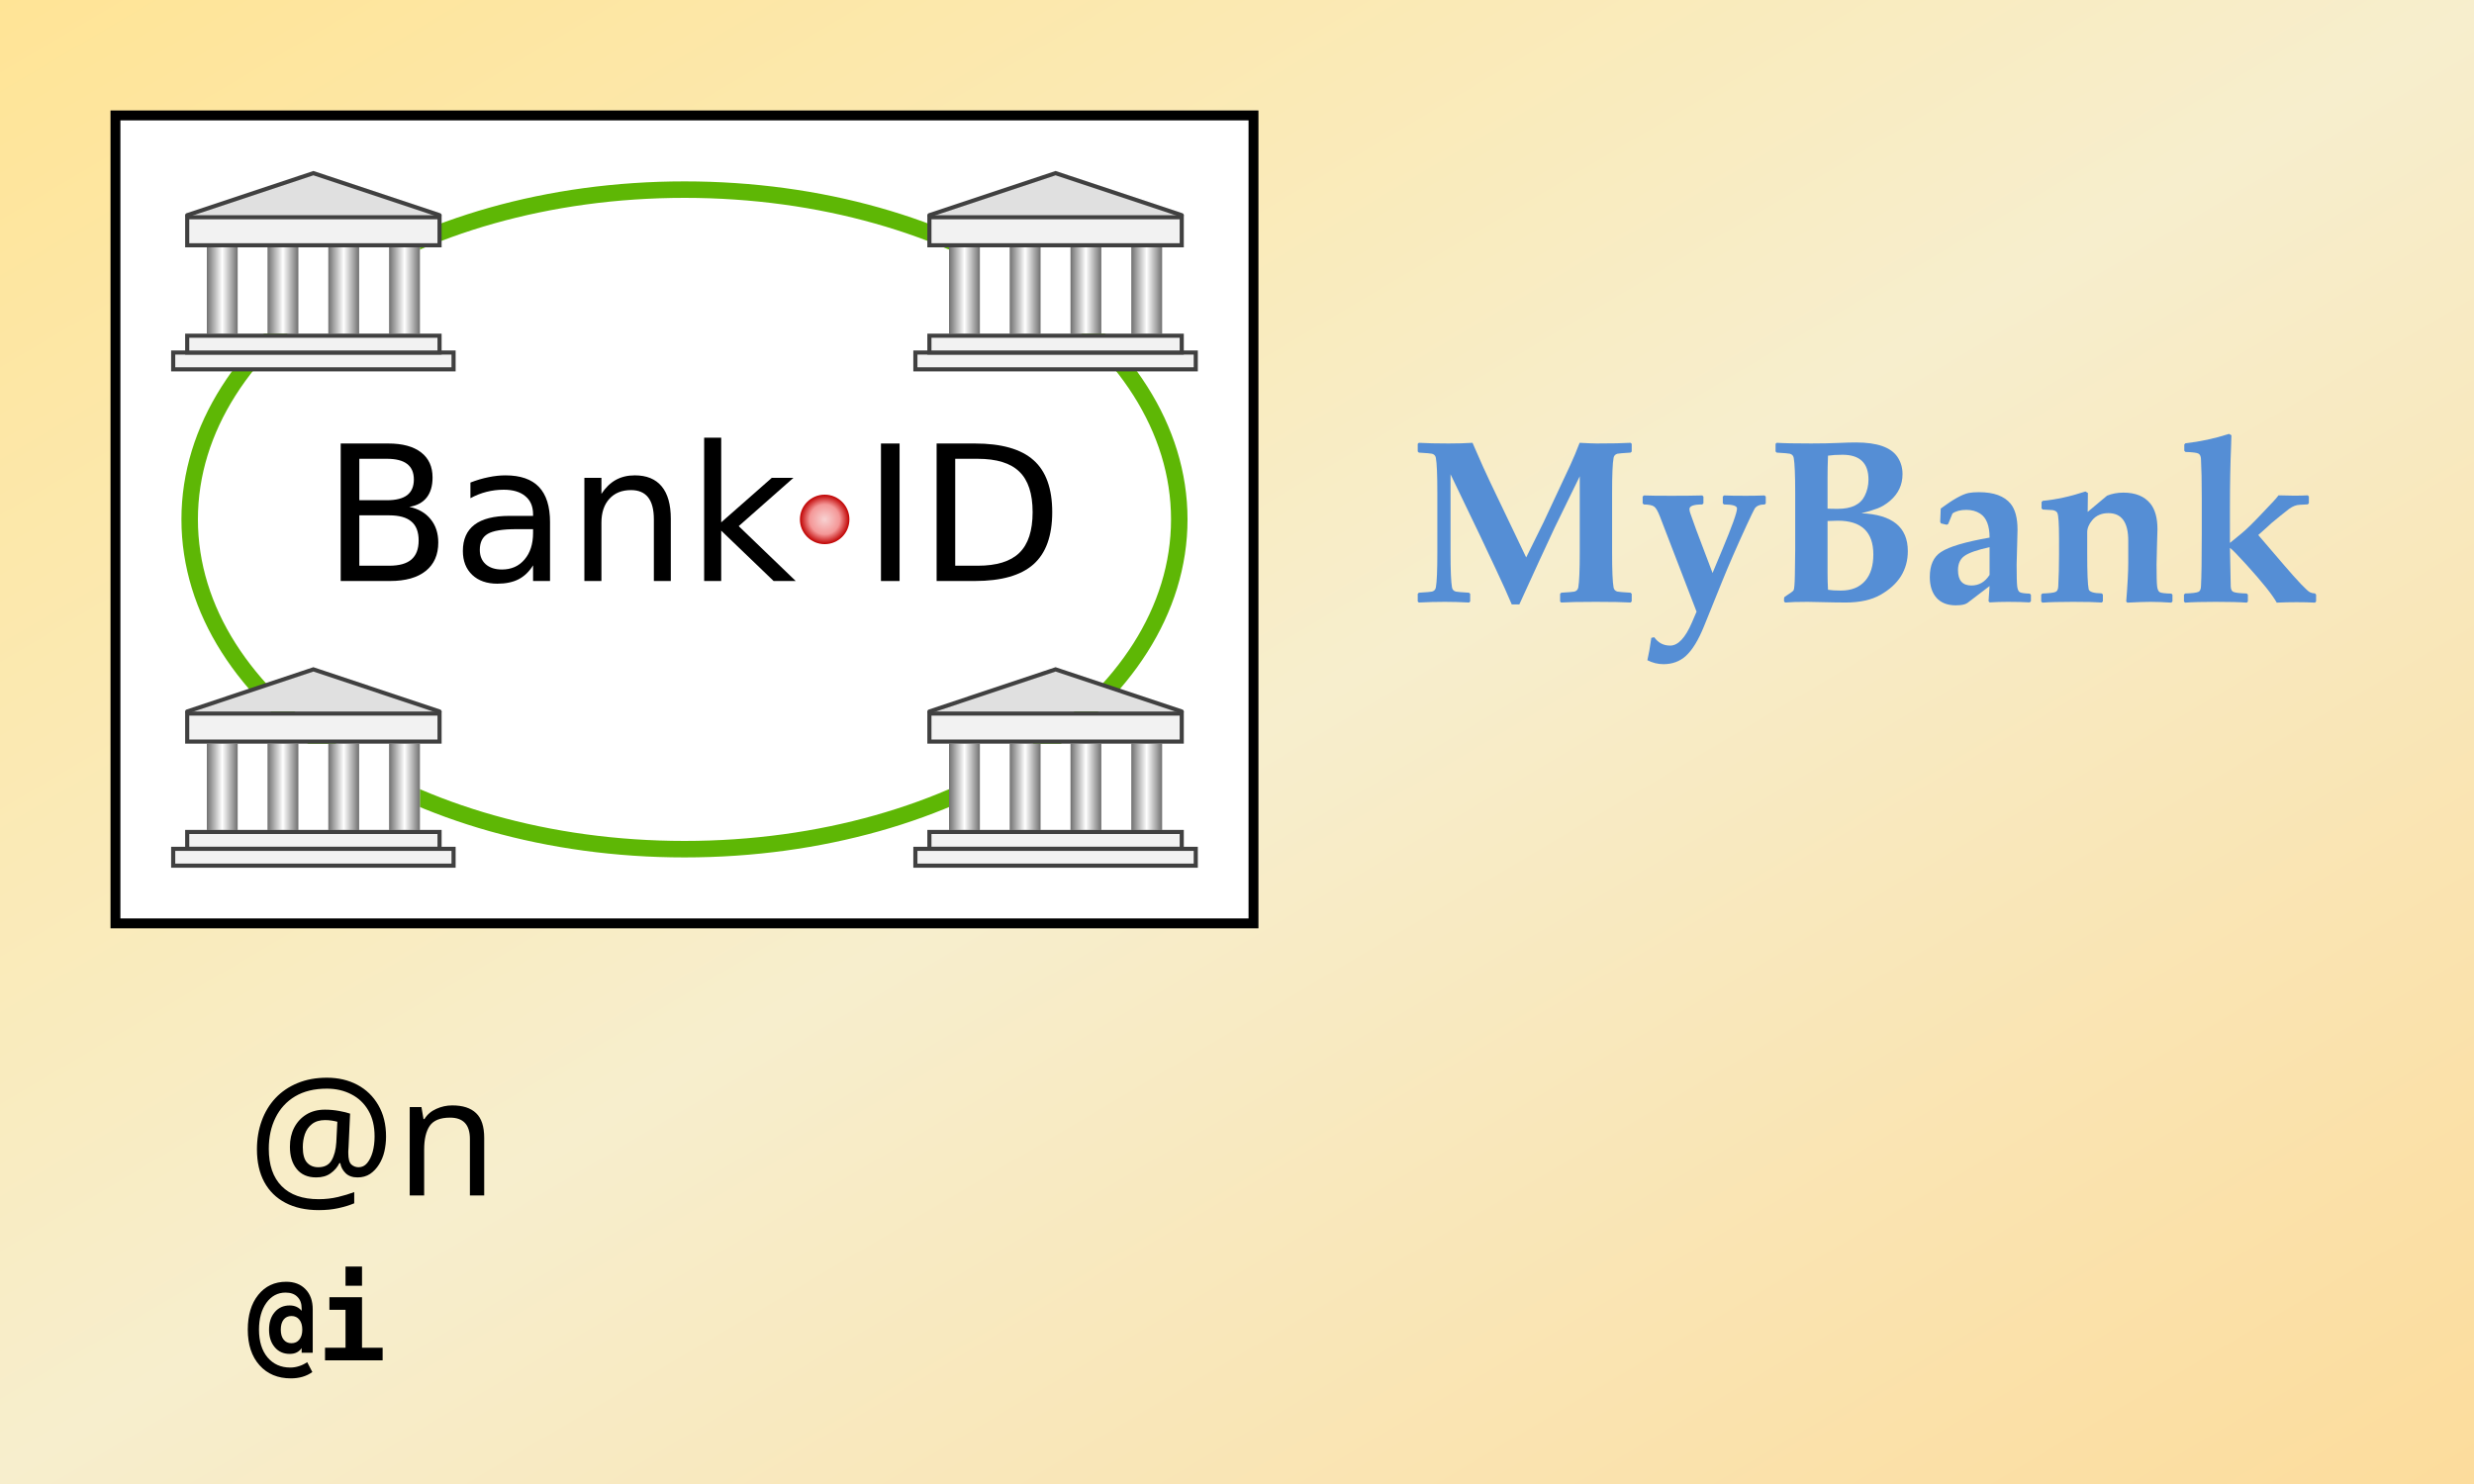
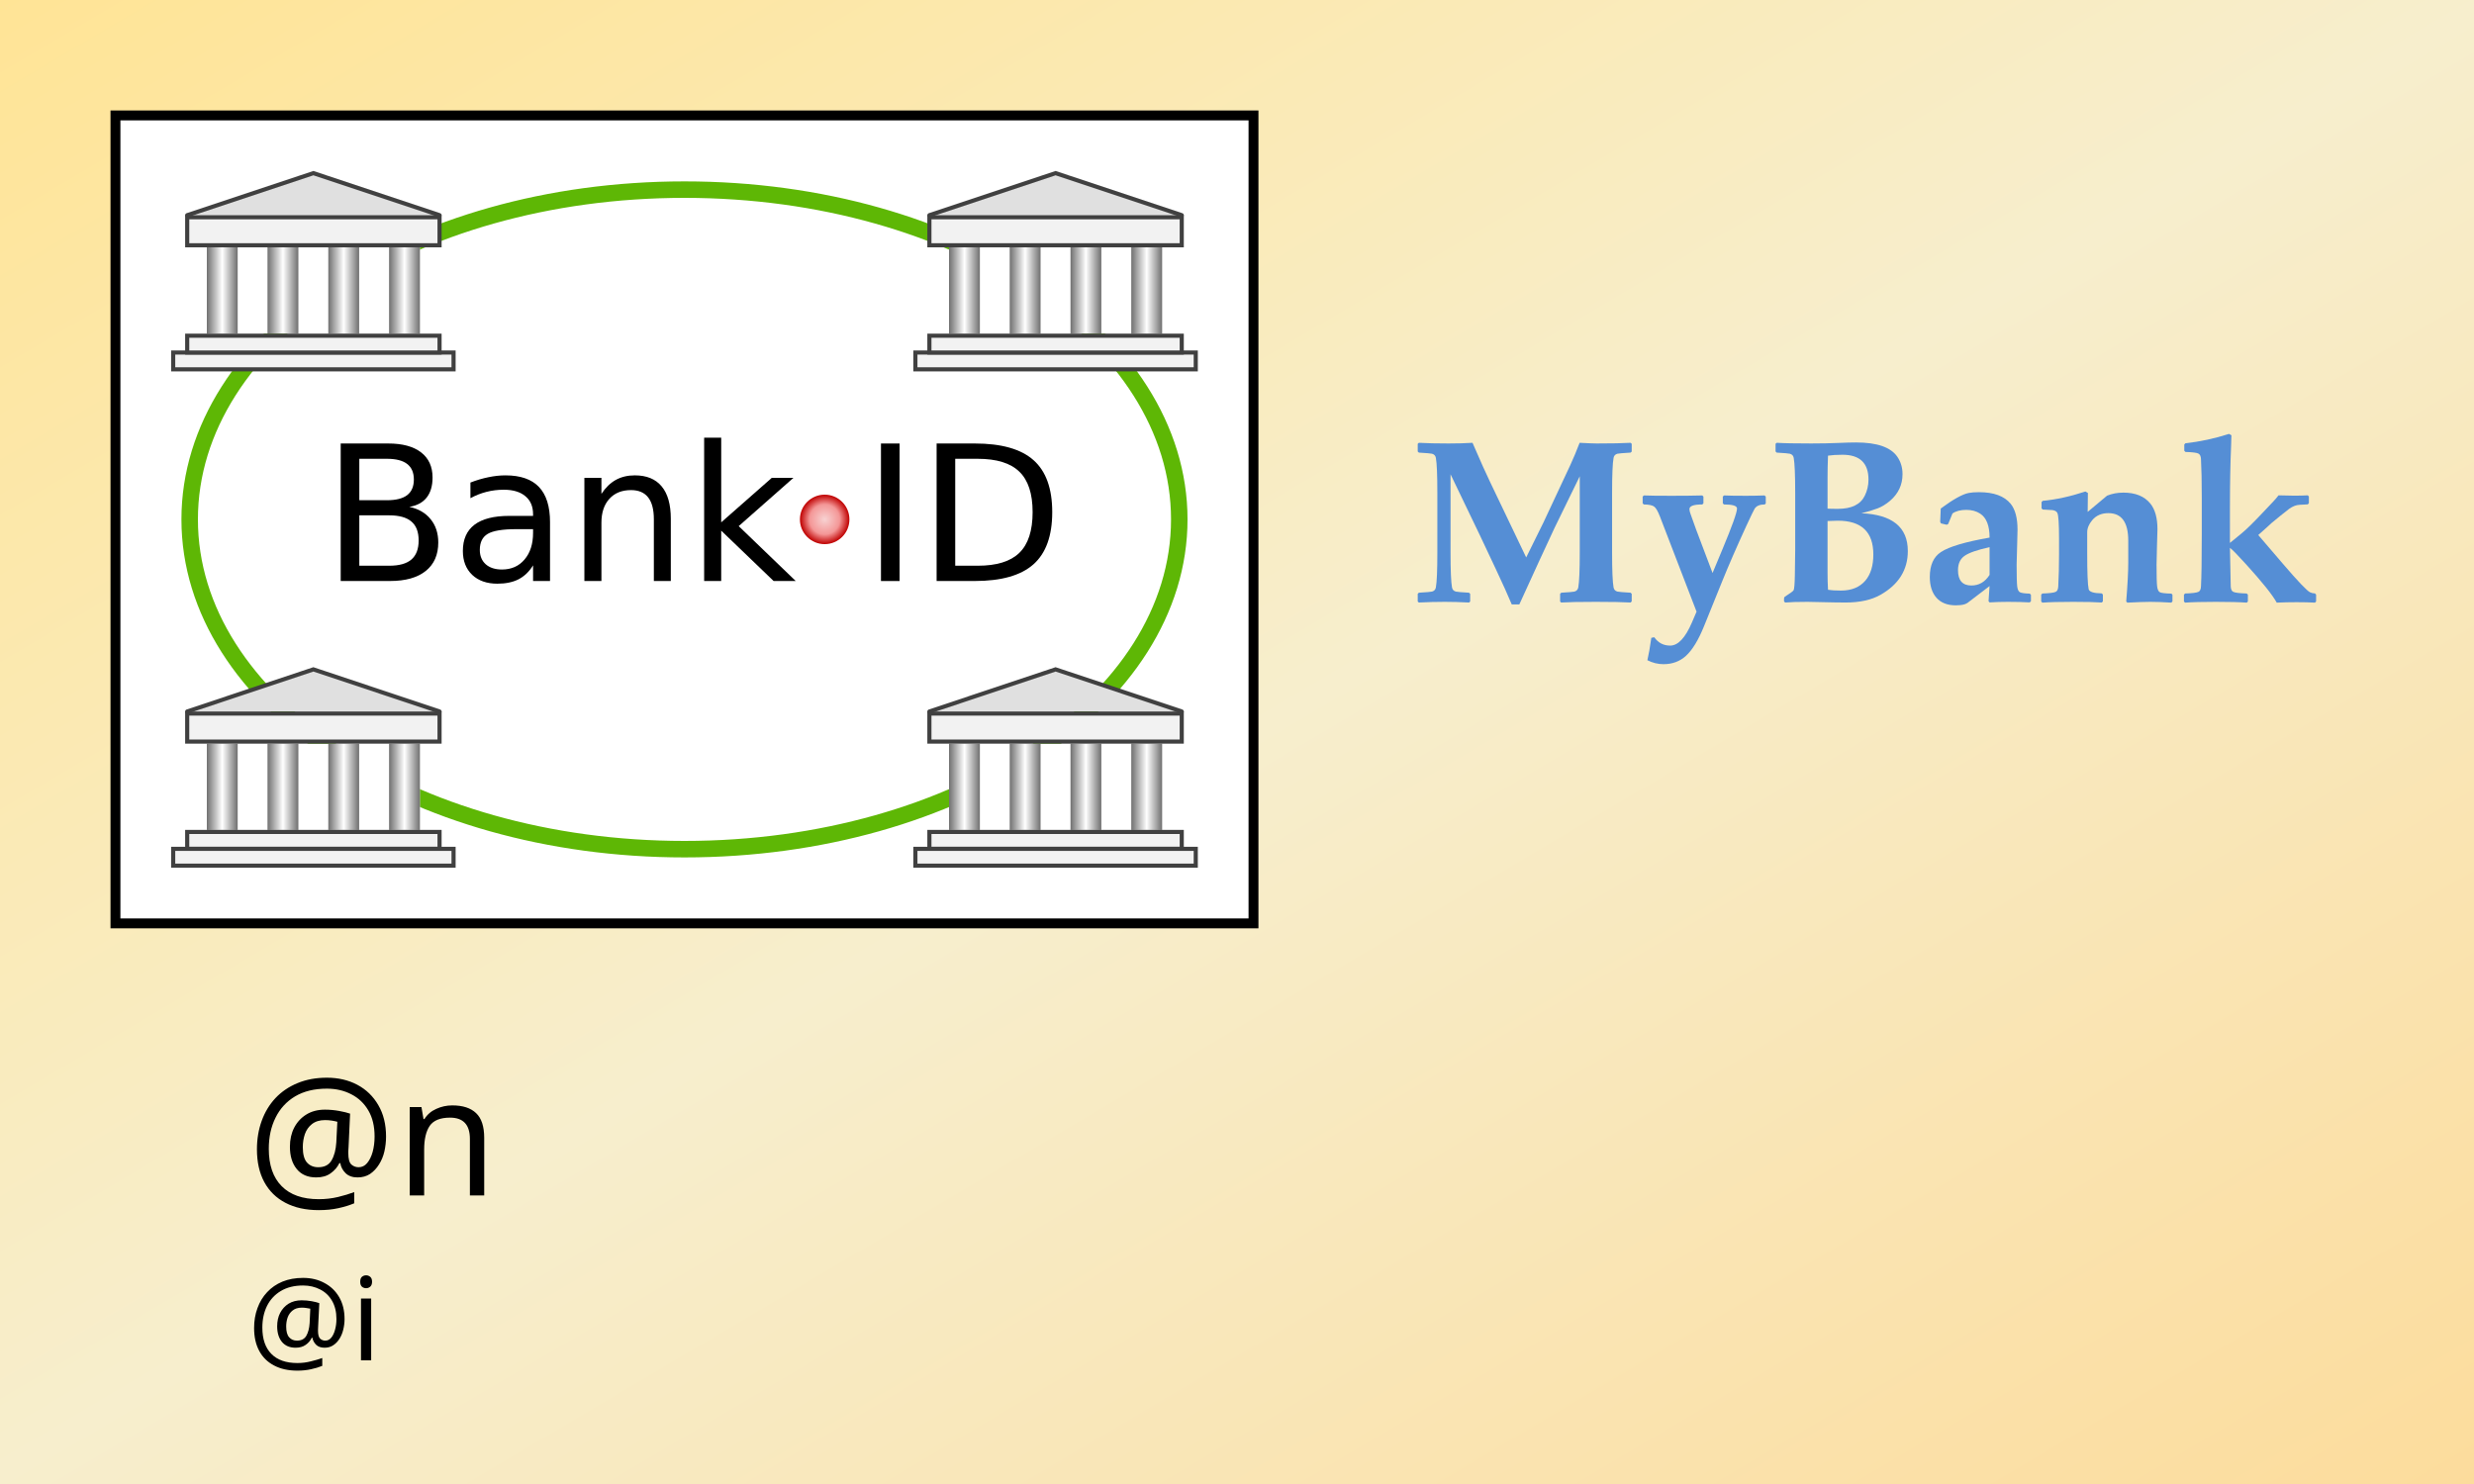
<svg xmlns="http://www.w3.org/2000/svg" width="300" height="180">
  <defs>
    <linearGradient id="bankPillar" x1="0" x2="1">
      <stop offset="0" stop-color="#707070" />
      <stop offset="0.5" stop-color="#ffffff" />
      <stop offset="1" stop-color="#707070" />
    </linearGradient>
    <radialGradient id="dotGradient" spreadMethod="pad" cx="0.5" cy="0.5" r="0.5">
      <stop offset="0" stop-color="#f7d2d2" />
      <stop offset="0.604" stop-color="#f49797" />
      <stop offset="1" stop-color="#bf0000" />
    </radialGradient>
    <linearGradient id="cardBackground" x1="0" y1="0" x2="1" y2="1">
      <stop offset="0" stop-color="#ffe496" />
      <stop offset="0.5" stop-color="#f7eecd" />
      <stop offset="1" stop-color="#fcdc9c" />
    </linearGradient>
  </defs>
-   <rect fill="url(#cardBackground)" height="180" width="300" y="0" x="0" />
+   <rect x="0" y="0" height="180" width="300" fill="url(#cardBackground)" />
  <text x="30" y="145" font-family="Sans-serif" font-size="20" stroke="null">@n</text>
-   <text font-weight="bold" x="30" y="165" font-family="monospace" font-size="14" stroke="null">@i</text>
+   <text x="30" y="165" font-family="Sans-serif" font-size="14" stroke="null">@i</text>
  <g fill="#558ed5">
    <path d="m 197.863,72.945 -0.137,0.137 Q 196.373,73 193.516,73 q -2.926,0 -4.211,0.082 l -0.123,-0.123 v -0.93 l 0.137,-0.137 q 1.395,-0.082 1.6,-0.137 0.396,-0.109 0.465,-0.506 0.178,-0.984 0.178,-4.238 V 57.77 l -3.049,6.248 q -0.26,0.52 -1.777,3.828 l -2.502,5.469 h -0.916 q -0.711,-1.695 -1.928,-4.279 l -1.914,-4.061 -3.582,-7.451 v 9.488 q 0,3.254 0.178,4.238 0.068,0.396 0.465,0.506 0.205,0.055 1.6,0.137 l 0.137,0.137 v 0.93 l -0.137,0.123 Q 176.562,73 175.209,73 q -1.572,0 -3.158,0.082 l -0.137,-0.123 v -0.93 l 0.137,-0.137 q 1.395,-0.082 1.6,-0.137 0.396,-0.109 0.465,-0.506 0.178,-0.984 0.178,-4.238 v -7.232 q 0,-3.254 -0.178,-4.238 -0.068,-0.396 -0.465,-0.506 -0.205,-0.055 -1.6,-0.137 l -0.137,-0.137 V 53.832 l 0.137,-0.123 q 1.422,0.082 3.596,0.082 1.668,0 2.912,-0.082 0.451,1.039 1.285,2.926 l 0.875,1.887 4.348,9.092 2.092,-4.238 3.268,-6.986 Q 191,55.145 191.547,53.709 q 1.545,0.082 2.078,0.082 2.68,0 4.102,-0.082 l 0.137,0.123 v 0.943 l -0.137,0.123 q -1.395,0.082 -1.6,0.137 -0.396,0.109 -0.465,0.506 -0.178,0.984 -0.178,4.238 v 7.232 q 0,3.254 0.178,4.238 0.068,0.396 0.465,0.506 0.205,0.055 1.6,0.137 l 0.137,0.137 z" />
    <path d="m 214.119,61.064 -0.123,0.123 q -0.902,0 -1.23,0.52 -0.178,0.301 -0.971,2.01 -1.791,3.896 -2.967,6.809 l -2.201,5.441 q -1.025,2.529 -2.201,3.596 -1.107,0.998 -2.707,0.998 -1.012,0 -1.955,-0.479 0.232,-0.971 0.479,-2.721 l 0.355,-0.068 q 0.711,1.012 1.928,1.012 1.436,0 2.639,-2.803 l 0.561,-1.312 -4.43,-11.512 q -0.383,-0.998 -0.711,-1.23 -0.314,-0.246 -1.258,-0.26 l -0.137,-0.137 v -0.82 l 0.15,-0.137 q 0.875,0.041 3.35,0.041 2.297,0 3.732,-0.041 l 0.137,0.137 v 0.82 l -0.137,0.137 q -1.559,0 -1.559,0.561 0,0.246 0.137,0.602 0.219,0.629 0.67,1.873 l 1.996,5.277 1.203,-2.885 q 1.764,-4.225 1.764,-4.936 0,-0.492 -1.586,-0.492 l -0.137,-0.137 v -0.82 l 0.15,-0.137 q 0.793,0.041 2.68,0.041 1.066,0 2.229,-0.041 l 0.15,0.137 z m -4.184,13.002 z m -3.158,-14.984 z" />
    <path d="m 231.346,66.834 q 0,3.432 -3.322,5.318 -1.641,0.93 -4.225,0.93 -0.82,0 -1.354,-0.014 L 219.178,73 q -1.75,0 -2.707,0.082 l -0.137,-0.137 V 72.562 l 0.068,-0.164 q 1.012,-0.643 1.094,-0.807 0.123,-0.246 0.15,-1.818 l 0.041,-3.062 v -6.932 q 0,-3.254 -0.178,-4.238 -0.068,-0.396 -0.465,-0.506 -0.205,-0.055 -1.6,-0.137 l -0.137,-0.137 v -0.93 l 0.137,-0.123 q 1.217,0.082 4.184,0.082 1.887,0 3.404,-0.068 1.203,-0.055 2.037,-0.055 3.814,0 5.004,1.736 0.629,0.916 0.629,2.105 0,1.941 -1.518,3.24 -0.725,0.615 -1.504,0.916 -0.902,0.342 -1.969,0.588 5.633,0.246 5.633,4.58 z m -4.771,-8.654 q 0,-3.021 -3.145,-3.021 -1.039,0 -1.764,0.109 -0.055,1.436 -0.055,2.652 v 3.773 q 0.314,0.027 1.258,0.027 2.475,0 3.254,-1.586 0.451,-0.916 0.451,-1.955 z m 0.588,9.078 q 0,-4.102 -4.307,-4.102 -0.547,0 -1.244,0.041 v 6.33 q 0,1.025 0.055,2.01 0.561,0.096 1.572,0.096 1.914,0 2.953,-1.203 0.971,-1.148 0.971,-3.172 z" />
    <path d="m 246.275,72.918 -0.15,0.15 Q 244.977,73 243.486,73 q -1.162,0 -2.229,0.068 l -0.123,-0.15 0.123,-1.832 -2.652,2.023 q -0.314,0.232 -0.902,0.287 -0.232,0.027 -0.547,0.027 -1.518,0 -2.338,-0.916 -0.807,-0.916 -0.807,-2.529 0,-2.133 1.354,-3.021 1.463,-0.971 5.893,-1.75 0,-2.174 -1.148,-2.912 -0.697,-0.451 -1.668,-0.451 -1.066,0 -1.682,0.438 l -0.52,1.271 -0.178,0.096 -0.697,-0.164 -0.096,-0.191 0.068,-1.613 q 2.256,-1.668 3.391,-1.887 0.479,-0.096 1.244,-0.096 2.693,0 3.842,1.408 0.834,1.025 0.834,3.145 0,0.52 -0.041,1.668 -0.068,1.914 -0.068,2.557 0,2.064 0.068,2.639 0.068,0.561 0.314,0.711 0.26,0.15 1.217,0.178 l 0.137,0.15 z m -5.018,-3.186 v -3.363 q -2.256,0.492 -3.049,1.066 -0.779,0.561 -0.779,1.723 0,1.859 1.627,1.859 1.381,0 2.201,-1.285 z m -1.094,-10.65 z m 0,14.984 z" />
    <path d="m 263.434,72.945 -0.137,0.15 Q 261.793,73 260.754,73 q -0.957,0 -2.789,0.096 l -0.137,-0.137 q 0.246,-3.049 0.246,-4.703 v -2.68 q 0,-3.336 -2.406,-3.336 -1.258,0 -1.969,0.861 -0.602,0.725 -0.602,1.463 v 2.557 q 0,3.541 0.178,4.348 0.109,0.479 1.586,0.506 l 0.137,0.137 v 0.834 l -0.137,0.137 Q 253.699,73 251.389,73 q -2.447,0 -3.732,0.096 l -0.137,-0.137 V 72.125 l 0.137,-0.137 q 1.312,-0.041 1.627,-0.205 0.273,-0.123 0.301,-0.656 0.096,-1.777 0.096,-3.814 v -1.955 q 0,-2.734 -0.205,-3.145 -0.137,-0.273 -0.588,-0.342 -0.164,-0.027 -1.189,-0.068 l -0.137,-0.137 V 60.9 L 247.697,60.75 q 2.461,-0.232 5.182,-1.135 l 0.301,0.178 -0.027,2.297 2.352,-1.969 q 0.902,-0.369 1.982,-0.369 2.174,0 3.254,1.312 0.875,1.066 0.875,3.131 0,0.232 -0.055,1.9 -0.055,1.668 -0.055,2.379 0,2.064 0.068,2.639 0.068,0.561 0.314,0.711 0.246,0.15 1.422,0.178 l 0.123,0.137 z" />
    <path d="m 280.852,72.959 -0.137,0.137 q -0.916,-0.055 -2.229,-0.055 -1.217,0 -2.406,0.055 -0.766,-1.395 -3.705,-4.635 -1.545,-1.709 -1.969,-2.01 l 0.096,4.676 q 0.027,0.533 0.301,0.656 0.314,0.164 1.627,0.205 l 0.15,0.137 v 0.834 l -0.137,0.137 Q 271.145,73 268.697,73 266.25,73 264.965,73.096 l -0.137,-0.137 V 72.125 l 0.137,-0.137 q 1.312,-0.041 1.627,-0.205 0.273,-0.123 0.301,-0.656 0.096,-1.777 0.096,-6.221 v -4.58 q 0,-2.871 -0.096,-4.648 -0.027,-0.506 -0.301,-0.656 -0.273,-0.164 -1.586,-0.205 l -0.137,-0.15 v -0.752 l 0.137,-0.15 q 2.639,-0.287 5.291,-1.135 l 0.287,0.164 q 0,0.369 -0.041,1.354 -0.137,3.268 -0.137,7.232 v 4.471 l 1.354,-1.107 q 0.889,-0.725 2.488,-2.42 l 1.422,-1.504 q 0.396,-0.424 0.629,-0.738 1.162,0.041 1.887,0.041 0.916,0 1.654,-0.041 l 0.137,0.137 v 0.82 l -0.137,0.137 -0.998,0.055 q -0.602,0.027 -1.244,0.479 -0.246,0.178 -1.039,0.82 l -1.148,0.943 -0.41,0.383 -1.162,1.039 2.926,3.418 q 2.789,3.254 3.35,3.527 0.287,0.137 0.602,0.137 l 0.137,0.15 z" />
  </g>
  <rect fill="#ffffff" stroke-width="1.2" stroke="#000000" height="98" width="138" y="14" x="14" />
  <ellipse fill="none" stroke-width="2" stroke="#5eb705" ry="40" rx="60" cy="63" cx="83" />
  <g stroke-width="1.271" fill="#000000">
    <path d="m43.571,62.508l0,6.111l3.62,0q1.821,0 2.692,-0.749q0.883,-0.76 0.883,-2.313q0,-1.564 -0.883,-2.301q-0.871,-0.749 -2.692,-0.749l-3.62,0zm0,-6.86l0,5.027l3.34,0q1.653,0 2.458,-0.614q0.816,-0.626 0.816,-1.899q0,-1.262 -0.816,-1.888q-0.804,-0.626 -2.458,-0.626l-3.34,0zm-2.257,-1.855l5.765,0q2.581,0 3.977,1.073q1.396,1.073 1.396,3.05q0,1.531 -0.715,2.435q-0.715,0.905 -2.1,1.128q1.665,0.357 2.581,1.497q0.927,1.128 0.927,2.826q0,2.234 -1.519,3.452q-1.519,1.218 -4.324,1.218l-5.988,0l0,-16.68z" />
    <path d="m62.596,64.184q-2.491,0 -3.452,0.57q-0.961,0.57 -0.961,1.944q0,1.095 0.715,1.743q0.726,0.637 1.966,0.637q1.709,0 2.737,-1.207q1.039,-1.218 1.039,-3.229l0,-0.458l-2.044,0zm4.1,-0.849l0,7.139l-2.056,0l0,-1.899q-0.704,1.14 -1.754,1.687q-1.05,0.536 -2.57,0.536q-1.922,0 -3.061,-1.073q-1.128,-1.084 -1.128,-2.894q0,-2.111 1.408,-3.184q1.419,-1.073 4.223,-1.073l2.882,0l0,-0.201q0,-1.419 -0.938,-2.19q-0.927,-0.782 -2.614,-0.782q-1.073,0 -2.089,0.257q-1.017,0.257 -1.955,0.771l0,-1.899q1.128,-0.436 2.19,-0.648q1.061,-0.223 2.067,-0.223q2.715,0 4.055,1.408q1.341,1.408 1.341,4.268z" />
    <path d="m81.343,62.921l0,7.552l-2.056,0l0,-7.485q0,-1.776 -0.693,-2.659q-0.693,-0.883 -2.078,-0.883q-1.665,0 -2.625,1.061q-0.961,1.061 -0.961,2.894l0,7.072l-2.067,0l0,-12.513l2.067,0l0,1.944q0.737,-1.128 1.732,-1.687q1.005,-0.559 2.313,-0.559q2.156,0 3.262,1.341q1.106,1.329 1.106,3.921z" />
    <path d="m85.387,53.09l2.067,0l0,10.267l6.133,-5.396l2.625,0l-6.636,5.854l6.915,6.658l-2.681,0l-6.357,-6.111l0,6.111l-2.067,0l0,-17.383z" />
    <path d="m106.827,53.794l2.257,0l0,16.68l-2.257,0l0,-16.68z" />
    <path d="m115.831,55.648l0,12.971l2.726,0q3.452,0 5.05,-1.564q1.609,-1.564 1.609,-4.938q0,-3.352 -1.609,-4.904q-1.598,-1.564 -5.05,-1.564l-2.726,0zm-2.257,-1.855l4.636,0q4.849,0 7.117,2.022q2.268,2.011 2.268,6.301q0,4.312 -2.279,6.334q-2.279,2.022 -7.105,2.022l-4.636,0l0,-16.68z" />
  </g>
  <ellipse fill="url(#dotGradient)" stroke-width="5" cx="100" cy="63" rx="3" ry="3" />
  <g fill="#ffffff">
    <rect height="10.47" width="25.84" y="30" x="25.08" />
    <rect height="10.47" width="25.84" y="90.2" x="25.08" />
    <rect height="10.47" width="25.84" y="30" x="115.08" />
    <rect height="10.47" width="25.84" y="90.2" x="115.08" />
  </g>
  <g fill="url(#bankPillar)">
    <rect height="10.47" width="3.74" y="30" x="25.08" />
    <rect height="10.47" width="3.74" y="30" x="32.44" />
    <rect height="10.47" width="3.74" y="30" x="39.81" />
    <rect height="10.47" width="3.74" y="30" x="47.18" />
    <rect height="10.47" width="3.74" y="90.2" x="25.08" />
    <rect height="10.47" width="3.74" y="90.2" x="32.44" />
    <rect height="10.47" width="3.74" y="90.2" x="39.81" />
    <rect height="10.47" width="3.74" y="90.2" x="47.18" />
    <rect height="10.47" width="3.74" y="30" x="115.08" />
    <rect height="10.47" width="3.74" y="30" x="122.44" />
    <rect height="10.47" width="3.74" y="30" x="129.81" />
    <rect height="10.47" width="3.74" y="30" x="137.18" />
    <rect height="10.47" width="3.74" y="90.2" x="115.08" />
    <rect height="10.47" width="3.74" y="90.2" x="122.44" />
    <rect height="10.47" width="3.74" y="90.2" x="129.81" />
    <rect height="10.47" width="3.74" y="90.2" x="137.18" />
  </g>
  <g fill="#e0e0e0" stroke-linecap="round" stroke-width="0.5" stroke="#404040">
    <path d="m22.7,26.1l15.3,-5.1l15.3,5.1" />
    <path d="m22.7,86.3l15.3,-5.11l15.3,5.11" />
    <path d="m112.7,26.1l15.3,-5.1l15.3,5.1" />
    <path d="m112.7,86.3l15.3,-5.11l15.3,5.11" />
  </g>
  <g fill="#f2f2f2" stroke-width="0.5" stroke="#404040">
    <rect height="3.4" width="30.6" y="26.35" x="22.7" />
    <rect height="2.04" width="34" y="42.76" x="21" />
    <rect height="2.04" width="30.6" y="40.72" x="22.7" />
    <rect height="3.4" width="30.6" y="86.55" x="22.7" />
    <rect height="2.04" width="34" y="102.96" x="21" />
    <rect height="2.04" width="30.6" y="100.91" x="22.7" />
    <rect height="3.4" width="30.6" y="26.35" x="112.7" />
    <rect height="2.04" width="34" y="42.76" x="111" />
    <rect height="2.04" width="30.6" y="40.72" x="112.7" />
    <rect height="3.4" width="30.6" y="86.55" x="112.7" />
    <rect height="2.04" width="34" y="102.96" x="111" />
    <rect height="2.04" width="30.6" y="100.91" x="112.7" />
  </g>
</svg>
